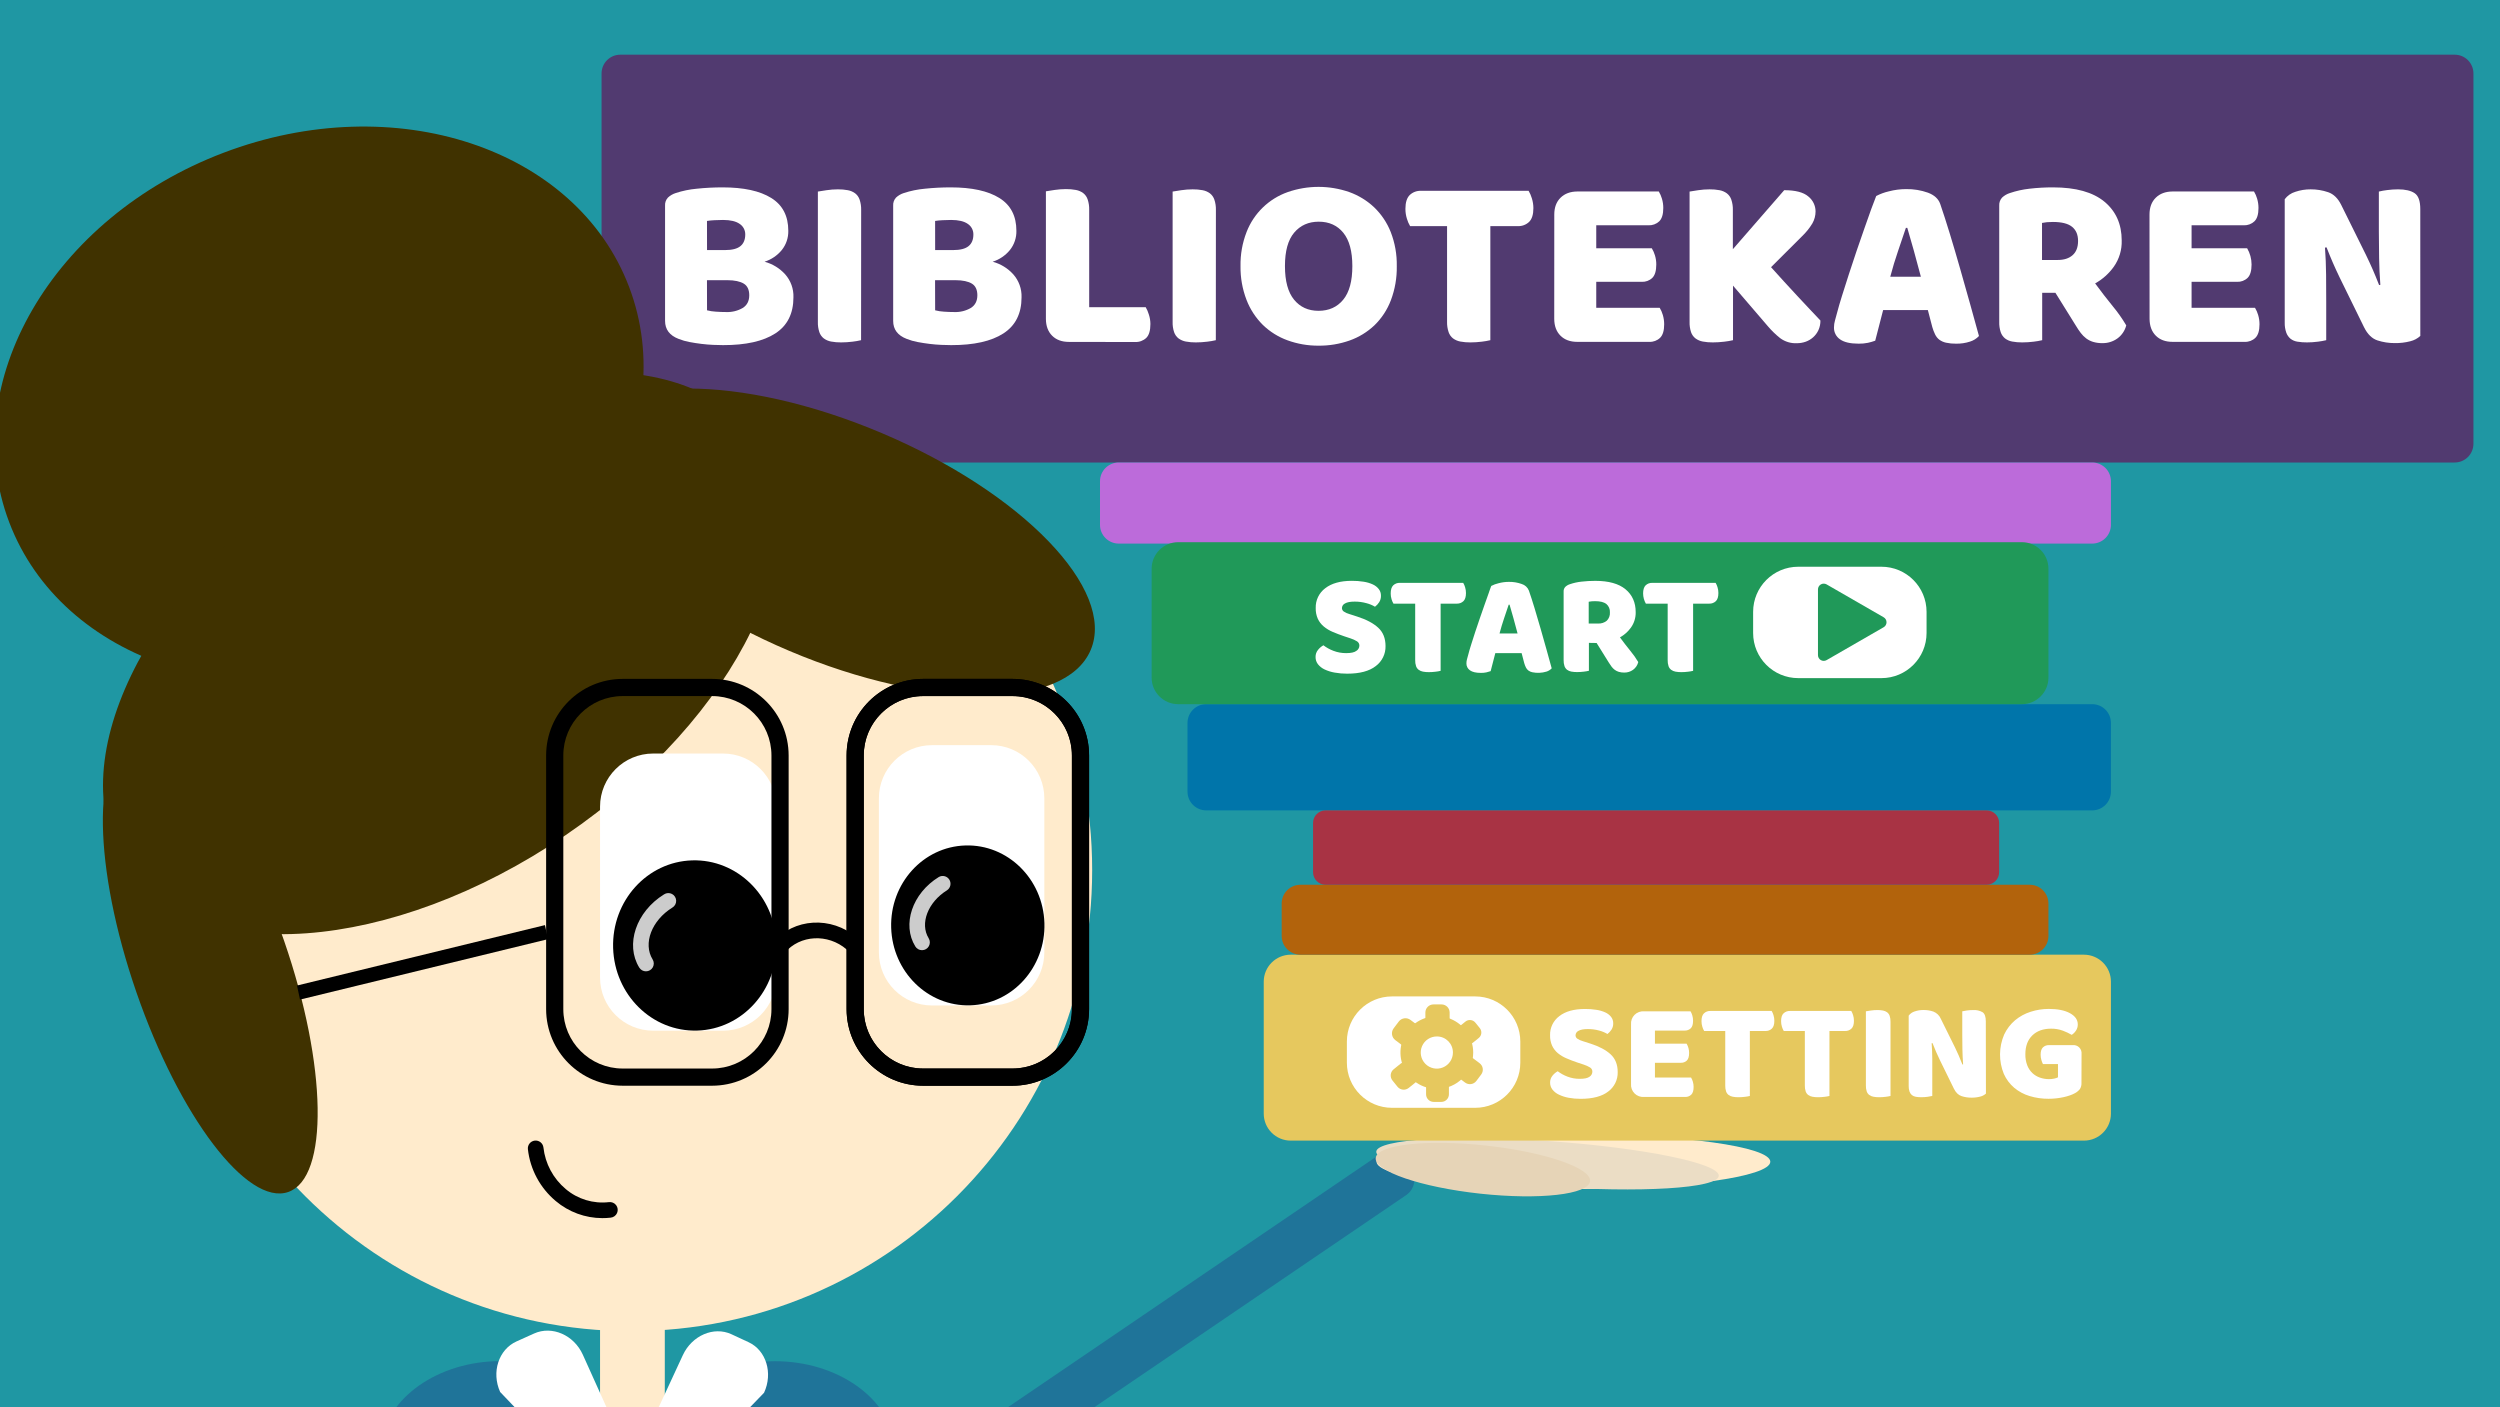
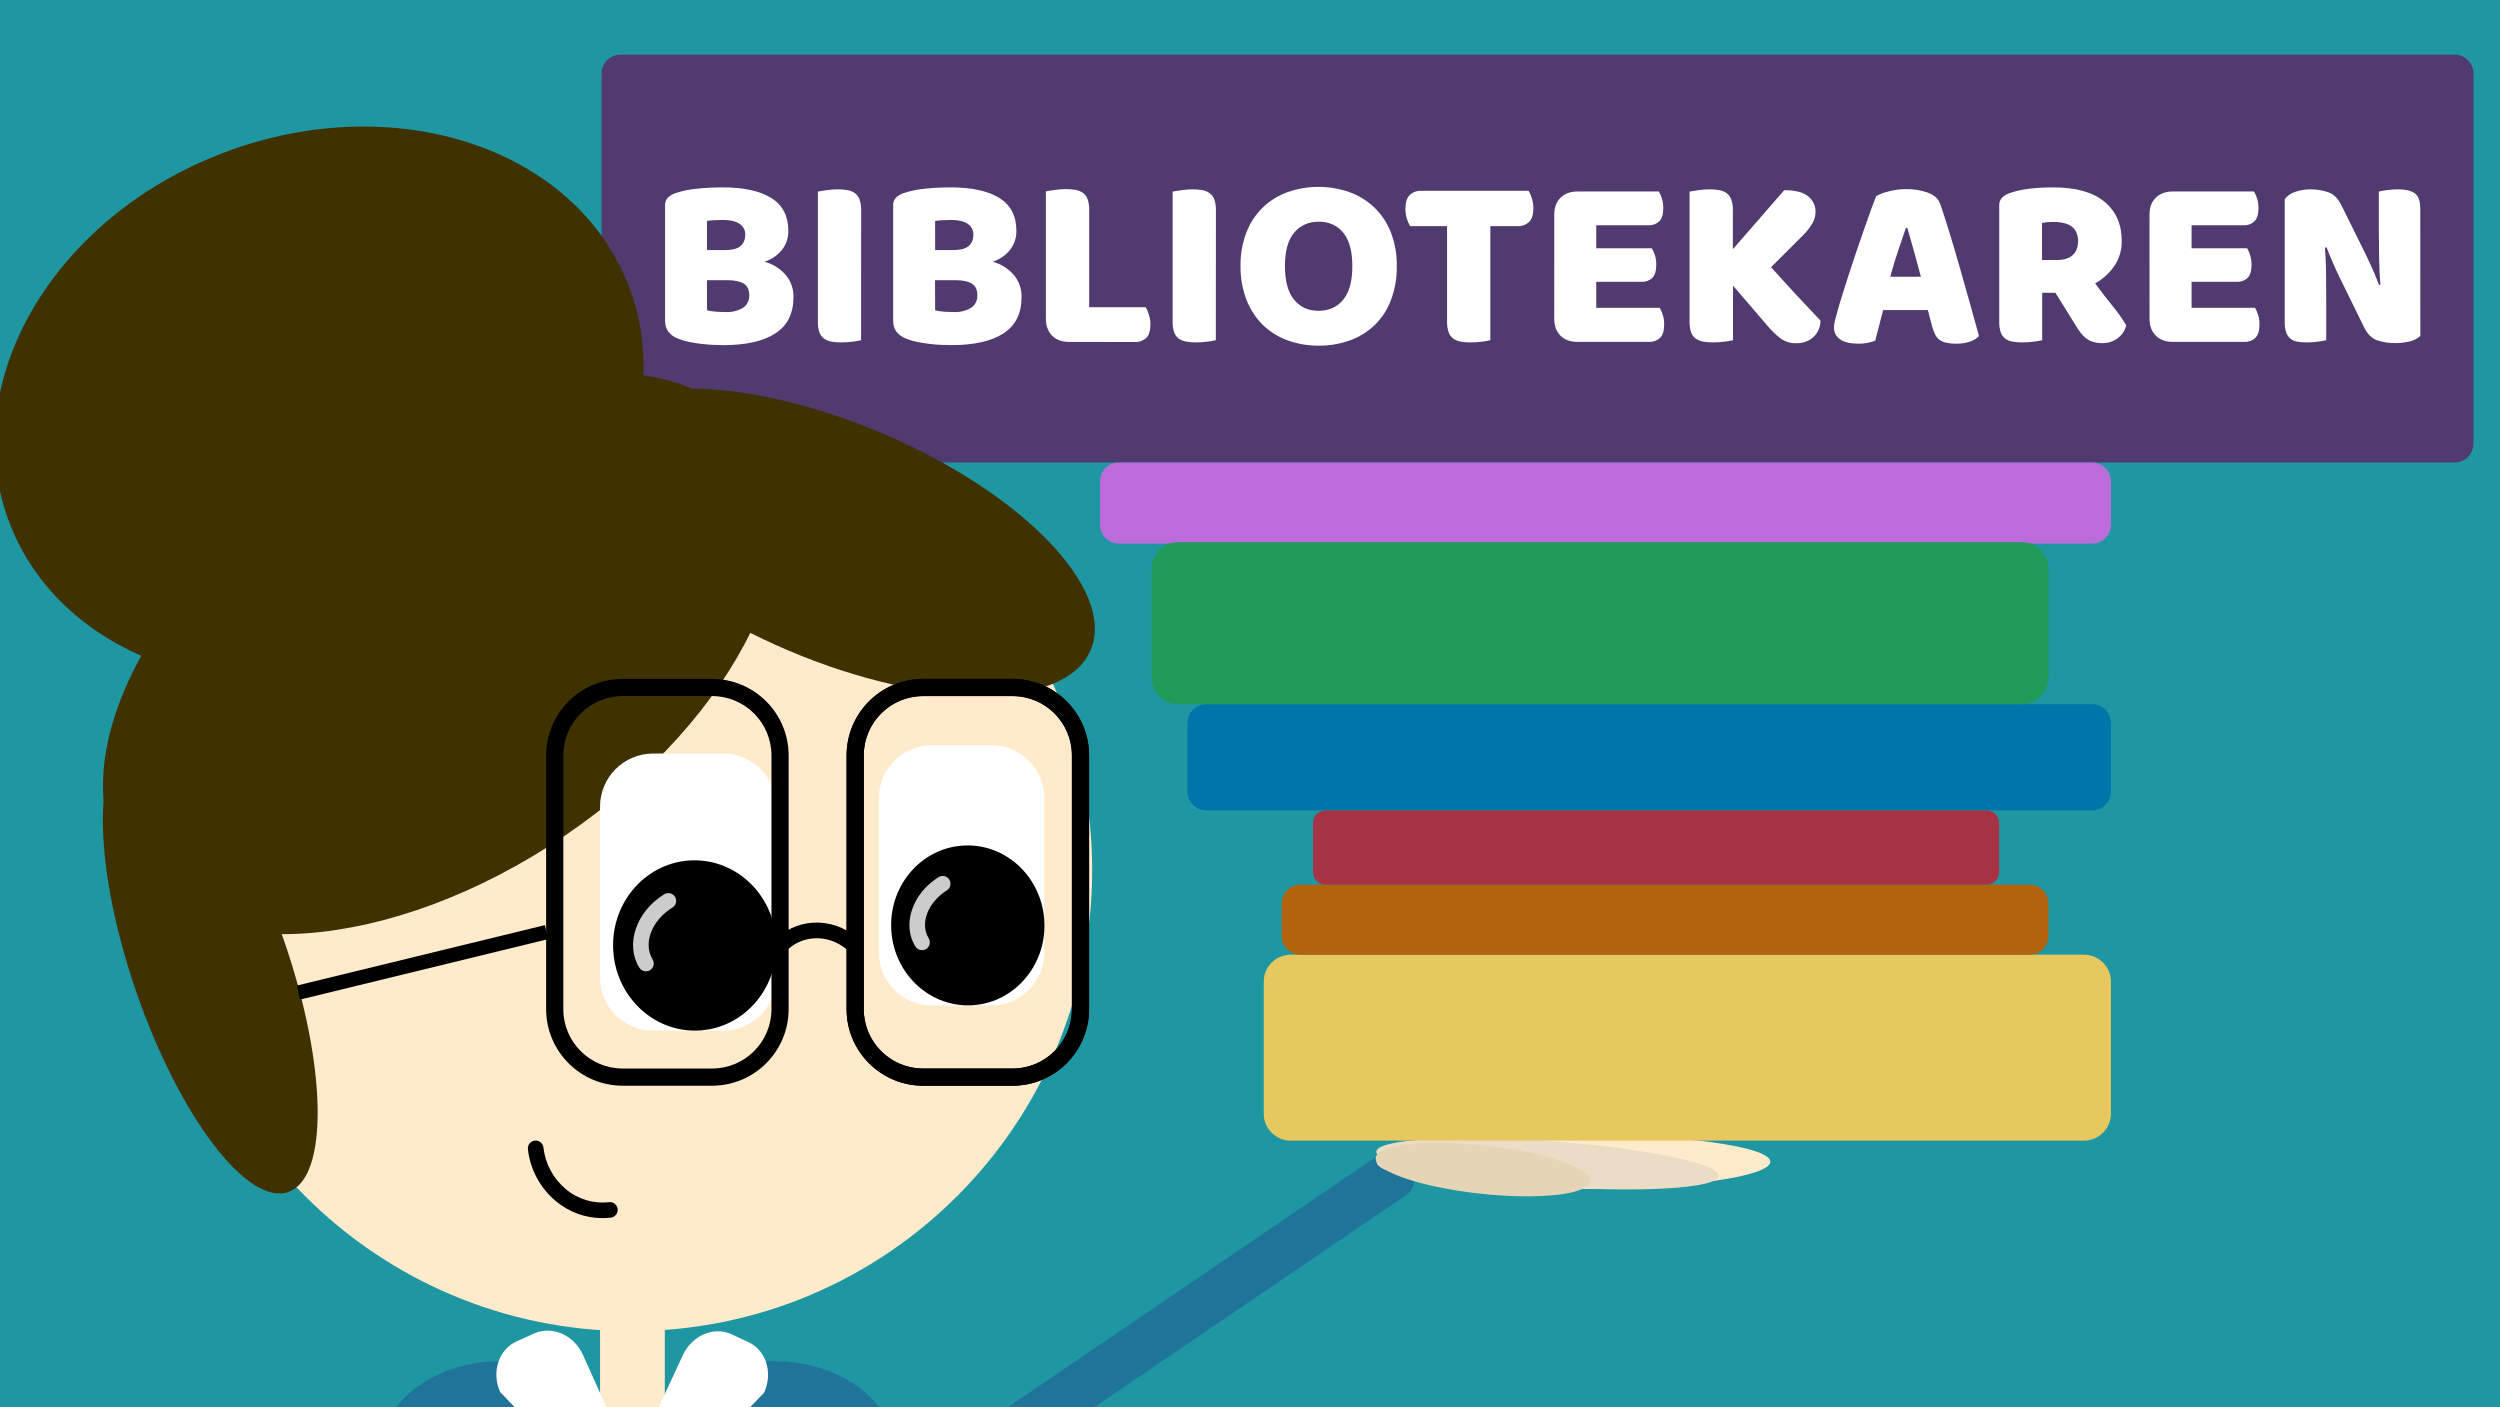
- <svg xmlns="http://www.w3.org/2000/svg" width="1600" height="900" viewBox="0 0 1600 900">
+ <svg xmlns="http://www.w3.org/2000/svg" id="startskærm" width="1600" height="900" viewBox="0 0 1600 900">
  <defs>
    <style>.cls-1{fill:#1f97a3;}.cls-2{fill:#513a70;}.cls-3{fill:#ffebcc;}.cls-4{fill:#403200;}.cls-5{fill:none;stroke:#000;stroke-miterlimit:10;stroke-width:11px;}.cls-6{fill:#fff;}.cls-7{fill:#ccc;}.cls-8{fill:#1f7499;}.cls-9{fill:#ebddc5;}.cls-10{fill:#e6d4b7;}.cls-11{fill:#e6c85e;}.cls-12{fill:#b2630c;}.cls-13{fill:#bc6bda;}.cls-14{fill:#0075aa;}.cls-15{fill:#209959;}.cls-16{fill:#a83344;}</style>
  </defs>
-   <g id="startskærm">
-     <rect class="cls-1" x="-16" y="-22" width="1649" height="945" rx="12" />
-     <rect class="cls-2" x="385" y="35" width="1198" height="261" rx="12" />
-     <circle class="cls-3" cx="403.92" cy="556.86" r="295.07" />
-     <path d="M385.43,779.6a46.36,46.36,0,0,1-29.75-10.93,50.62,50.62,0,0,1-17.83-33.21,5,5,0,0,1,9.93-1.17A40.63,40.63,0,0,0,362.08,761a36.27,36.27,0,0,0,27.6,8.37,5,5,0,1,1,1.17,9.93A47,47,0,0,1,385.43,779.6Z" />
-     <ellipse class="cls-4" cx="204.26" cy="258.94" rx="212.18" ry="172.4" transform="translate(-78.61 89.36) rotate(-20.79)" />
-     <ellipse class="cls-4" cx="134.6" cy="618.58" rx="50.05" ry="152.66" transform="translate(-194.75 77.95) rotate(-19.07)" />
-     <ellipse class="cls-4" cx="282.38" cy="417.96" rx="243.46" ry="141.12" transform="translate(-186.17 231.18) rotate(-34.22)" />
-     <ellipse class="cls-4" cx="534.72" cy="346.86" rx="75.72" ry="177.37" transform="translate(6.86 704.09) rotate(-67.06)" />
-     <rect class="cls-5" x="547.31" y="439.99" width="144.22" height="249.37" rx="43.5" />
-     <rect class="cls-6" x="384.03" y="482.26" width="112.72" height="177.37" rx="34" />
-     <path d="M455.73,694.86H398.52a49.05,49.05,0,0,1-49-49V483.49a49.05,49.05,0,0,1,49-49h57.21a49.05,49.05,0,0,1,49,49V645.86A49.05,49.05,0,0,1,455.73,694.86ZM398.52,445.49a38,38,0,0,0-38,38V645.86a38,38,0,0,0,38,38h57.21a38,38,0,0,0,38-38V483.49a38,38,0,0,0-38-38Z" />
-     <ellipse cx="444.55" cy="605.14" rx="52.23" ry="54.49" transform="translate(-17.91 13.58) rotate(-1.72)" />
-     <path class="cls-7" d="M413.39,621.65a5,5,0,0,1-4.25-2.37C400,604.5,407.08,583.47,425,572.39a5,5,0,1,1,5.26,8.5c-13.19,8.17-18.84,23-12.59,33.12a5,5,0,0,1-4.25,7.64Z" />
-     <rect class="cls-6" x="562.49" y="476.9" width="105.88" height="166.6" rx="34" />
-     <path d="M648,694.86H590.81a49.05,49.05,0,0,1-49-49V483.49a49.05,49.05,0,0,1,49-49H648a49.05,49.05,0,0,1,49,49V645.86A49.05,49.05,0,0,1,648,694.86ZM590.81,445.49a38,38,0,0,0-38,38V645.86a38,38,0,0,0,38,38H648a38,38,0,0,0,38-38V483.49a38,38,0,0,0-38-38Z" />
-     <ellipse cx="619.34" cy="592.31" rx="49.06" ry="51.18" transform="translate(-17.45 18.8) rotate(-1.72)" />
-     <path class="cls-7" d="M590.08,608.12a5,5,0,0,1-4.26-2.37c-8.69-14-2-34,15-44.46a5,5,0,0,1,5.26,8.5c-12.25,7.59-17.51,21.36-11.73,30.69a5,5,0,0,1-4.24,7.64Z" />
-     <path d="M498.46,611.43a5,5,0,0,1-3.8-8.25C508,587.54,532.09,586.1,548.29,600a5,5,0,1,1-6.5,7.6c-12-10.27-29.74-9.32-39.53,2.13A5,5,0,0,1,498.46,611.43Z" />
-     <rect class="cls-3" x="384.03" y="823.74" width="41.44" height="127.64" rx="11.5" />
-     <ellipse class="cls-8" cx="315.28" cy="924.45" rx="71.61" ry="53.06" transform="translate(-97.96 39.44) rotate(-6.2)" />
-     <ellipse class="cls-8" cx="501.01" cy="924.45" rx="53.06" ry="71.61" transform="translate(-472.13 1322.74) rotate(-83.8)" />
-     <path class="cls-6" d="M408.44,1001.4l.9.14c-11.47,5.17-17.41-2.38-23.1-15L359.09,931.7l-39-40.83c-5.7-12.63-1-27.2,10.5-32.37l11.23-5.06c11.47-5.16,25.51.95,31.2,13.59l45.95,102C424.63,981.67,419.91,996.24,408.44,1001.4Z" />
-     <path class="cls-6" d="M400,1001.05l-.9.14c11.27,5.21,17.25-2.29,23.07-14.85l27.68-54.51L489,891.35c5.82-12.57,1.36-27.12-9.9-32.34l-11-5.11c-11.27-5.21-25.25.8-31.07,13.37l-47,101.44C384.25,981.28,388.71,995.83,400,1001.05Z" />
-     <path d="M190.08,630.74l158.69-38.67,1.92,9L192,639.74Z" />
-     <rect class="cls-8" x="752.67" y="674.9" width="31.1" height="321.61" rx="12" transform="translate(1027.17 -269.51) rotate(55.78)" />
-     <ellipse class="cls-3" cx="1007" cy="743.5" rx="126" ry="17.5" />
-     <ellipse class="cls-9" cx="990.36" cy="744.74" rx="14.53" ry="109.88" transform="translate(177.59 1680.09) rotate(-85.95)" />
-     <ellipse class="cls-10" cx="949" cy="748.5" rx="15.5" ry="69" transform="translate(102.43 1611.15) rotate(-83.8)" />
-     <rect class="cls-11" x="1020.39" y="399.39" width="119" height="542.21" rx="17.29" transform="translate(1750.39 -409.39) rotate(90)" />
-     <rect class="cls-12" x="1043.26" y="343.26" width="44.76" height="490.73" rx="12" transform="translate(1654.26 -477.01) rotate(90)" />
-     <rect class="cls-13" x="1001.55" y="-1.55" width="51.9" height="647" rx="12" transform="translate(1349.45 -705.55) rotate(90)" />
-     <rect class="cls-14" x="1021.51" y="189.17" width="67.98" height="591" rx="12" transform="translate(1540.17 -570.84) rotate(90)" />
-     <rect class="cls-15" x="972.19" y="111.86" width="103.67" height="573.96" rx="17" transform="translate(1422.86 -625.19) rotate(90)" />
-     <rect class="cls-16" x="840.36" y="518.65" width="439.08" height="47.59" rx="8" />
-     <path class="cls-6" d="M462.77,220.88c-1.79,0-3.9-.06-6.32-.16s-4.93-.32-7.51-.63-5.13-.71-7.66-1.19a36.81,36.81,0,0,1-6.95-2q-8.68-3.31-8.69-11.54V131.61a6.92,6.92,0,0,1,1.82-5.14,13,13,0,0,1,5-2.92,60.72,60.72,0,0,1,13.43-2.77,157.4,157.4,0,0,1,16.59-.86q20.22,0,31.13,6.79t10.9,21A19,19,0,0,1,500.37,160a23.45,23.45,0,0,1-11.06,7.5,27.46,27.46,0,0,1,13.2,8.06,21.12,21.12,0,0,1,5.29,14.7q0,15.63-11.61,23.14T462.77,220.88ZM452.5,160.05H464q6.8,0,9.88-2.53t3.08-7.43a7.93,7.93,0,0,0-3.56-6.79q-3.56-2.52-10.66-2.53c-1.58,0-3.4.06-5.45.16a41.08,41.08,0,0,0-4.82.47Zm0,38.55a28.41,28.41,0,0,0,5.69.87q3.46.24,6.63.24a19.52,19.52,0,0,0,10.51-2.61q4.19-2.61,4.19-8.14c0-3.47-1.16-6-3.48-7.42s-5.84-2.22-10.58-2.22h-13Z" />
-     <path class="cls-6" d="M551.09,217.72a46,46,0,0,1-5.45.95,59.23,59.23,0,0,1-7.35.47,33.62,33.62,0,0,1-6.4-.55,11.41,11.41,0,0,1-4.66-2,8.53,8.53,0,0,1-2.84-4,19,19,0,0,1-.95-6.63V122.6q1.74-.31,5.53-.87a50.22,50.22,0,0,1,7.27-.55,32.9,32.9,0,0,1,6.4.55,11.41,11.41,0,0,1,4.66,2,8.53,8.53,0,0,1,2.84,4,19.28,19.28,0,0,1,1,6.63Z" />
-     <path class="cls-6" d="M608.76,220.88c-1.8,0-3.9-.06-6.32-.16s-4.93-.32-7.51-.63-5.13-.71-7.66-1.19a36.81,36.81,0,0,1-6.95-2q-8.7-3.31-8.69-11.54V131.61a7,7,0,0,1,1.81-5.14,13,13,0,0,1,5-2.92,60.72,60.72,0,0,1,13.43-2.77,157.11,157.11,0,0,1,16.59-.86q20.22,0,31.13,6.79t10.9,21A19,19,0,0,1,646.36,160a23.45,23.45,0,0,1-11.06,7.5,27.43,27.43,0,0,1,13.19,8.06,21.08,21.08,0,0,1,5.3,14.7q0,15.63-11.62,23.14T608.76,220.88Zm-10.27-60.83H610q6.79,0,9.88-2.53t3.08-7.43a7.93,7.93,0,0,0-3.56-6.79q-3.55-2.52-10.66-2.53c-1.58,0-3.4.06-5.45.16a41.08,41.08,0,0,0-4.82.47Zm0,38.55a28.41,28.41,0,0,0,5.69.87q3.47.24,6.63.24a19.55,19.55,0,0,0,10.51-2.61q4.18-2.61,4.19-8.14c0-3.47-1.17-6-3.48-7.42s-5.85-2.22-10.59-2.22h-13Z" />
-     <path class="cls-6" d="M684.12,218.82q-6.79,0-10.74-3.95t-4-10.74V122.44c1.15-.21,3-.5,5.53-.87a51.67,51.67,0,0,1,7.27-.55,33.51,33.51,0,0,1,6.39.55,11.4,11.4,0,0,1,4.67,2,8.58,8.58,0,0,1,2.84,4,19.35,19.35,0,0,1,1,6.64v62.41h36.18a20.5,20.5,0,0,1,2,4.66,19.33,19.33,0,0,1,1,6.08q0,6.32-2.68,8.93a9.84,9.84,0,0,1-7.12,2.6Z" />
-     <path class="cls-6" d="M778.13,217.72a46,46,0,0,1-5.45.95,59.23,59.23,0,0,1-7.35.47,33.62,33.62,0,0,1-6.4-.55,11.41,11.41,0,0,1-4.66-2,8.53,8.53,0,0,1-2.84-4,19,19,0,0,1-.95-6.63V122.6q1.74-.31,5.53-.87a50.22,50.22,0,0,1,7.27-.55,32.9,32.9,0,0,1,6.4.55,11.41,11.41,0,0,1,4.66,2,8.53,8.53,0,0,1,2.84,4,19.28,19.28,0,0,1,1,6.63Z" />
-     <path class="cls-6" d="M793.93,170.32a57.35,57.35,0,0,1,3.87-21.81,43.89,43.89,0,0,1,26.38-25.59,60,60,0,0,1,39.35,0,45.91,45.91,0,0,1,15.88,9.71,44.78,44.78,0,0,1,10.66,15.88,57.35,57.35,0,0,1,3.87,21.81,59,59,0,0,1-3.79,21.88,44.22,44.22,0,0,1-10.51,16,45.08,45.08,0,0,1-15.88,9.72,58.07,58.07,0,0,1-19.9,3.31A56.89,56.89,0,0,1,824,217.8a44.43,44.43,0,0,1-15.8-9.88,45.61,45.61,0,0,1-10.43-16A57.85,57.85,0,0,1,793.93,170.32Zm28.44,0q0,14.37,5.84,21.49t15.65,7.11q9.95,0,15.8-7.11t5.84-21.49q0-14.22-5.77-21.33T844,141.88q-9.79,0-15.72,7T822.37,170.32Z" />
-     <path class="cls-6" d="M902.47,144.72a20.32,20.32,0,0,1-2.05-4.74,20.93,20.93,0,0,1-.95-6.32c0-4.11.92-7,2.77-8.85a9.85,9.85,0,0,1,7.18-2.68h68.89a20.29,20.29,0,0,1,2.06,4.74,20.93,20.93,0,0,1,1,6.32c0,4.11-.93,7.06-2.77,8.85a9.88,9.88,0,0,1-7.19,2.68H953.82v73a45.63,45.63,0,0,1-5.45.95,59,59,0,0,1-7.34.47,33.55,33.55,0,0,1-6.4-.55,11.4,11.4,0,0,1-4.67-2,8.53,8.53,0,0,1-2.84-4,19.25,19.25,0,0,1-1-6.63V144.72Z" />
-     <path class="cls-6" d="M994.74,137.3q0-6.8,4-10.75t10.75-4h52.14a19.36,19.36,0,0,1,2,4.58,20.46,20.46,0,0,1,.87,6c0,4-.87,6.85-2.6,8.53a9.45,9.45,0,0,1-6.88,2.53H1021.6v14.69h35.55a19.11,19.11,0,0,1,2,4.5,19.68,19.68,0,0,1,.87,5.93c0,4-.85,6.85-2.53,8.53a9.17,9.17,0,0,1-6.79,2.53H1021.6V197h40.61a18.94,18.94,0,0,1,2,4.58,20.79,20.79,0,0,1,.86,6c0,4-.86,6.87-2.6,8.61a9.33,9.33,0,0,1-6.88,2.6h-46.13q-6.8,0-10.75-3.95t-4-10.74Z" />
-     <path class="cls-6" d="M1109.13,182.8v34.92a45.75,45.75,0,0,1-5.53.95,60.85,60.85,0,0,1-7.42.47,33.55,33.55,0,0,1-6.4-.55,11.35,11.35,0,0,1-4.66-2,8.55,8.55,0,0,1-2.85-4,19.27,19.27,0,0,1-.94-6.63V122.6c1.15-.21,3-.5,5.53-.87a50.08,50.08,0,0,1,7.26-.55,32.75,32.75,0,0,1,6.4.55,11.3,11.3,0,0,1,4.66,2,8.48,8.48,0,0,1,2.85,4,19.28,19.28,0,0,1,1,6.63v25.13l32.86-37.77q10.74,0,15.41,4a12.3,12.3,0,0,1,4.66,9.56,15.47,15.47,0,0,1-2.06,7.74,40.17,40.17,0,0,1-6.63,8.22L1133.47,171q3.94,4.43,8.29,9.16t8.53,9.25q4.18,4.5,8.06,8.61t6.72,7.11a14.33,14.33,0,0,1-1.27,6.16,14,14,0,0,1-3.39,4.58,14.54,14.54,0,0,1-4.82,2.85,17.07,17.07,0,0,1-5.69.94,16.59,16.59,0,0,1-10.59-3.24,56.11,56.11,0,0,1-7.9-7.66Z" />
-     <path class="cls-6" d="M1200.77,125.45a33.29,33.29,0,0,1,8.14-3,43.65,43.65,0,0,1,11-1.42,39.63,39.63,0,0,1,14,2.29q6.09,2.3,7.83,7.19,2.83,8.22,6.16,19.12t6.63,22.51q3.33,11.63,6.48,22.91t5.53,20a13,13,0,0,1-5.69,3.56,27.12,27.12,0,0,1-9,1.34,27.71,27.71,0,0,1-6.4-.63,11.3,11.3,0,0,1-4.27-1.9,9.32,9.32,0,0,1-2.68-3.32,28,28,0,0,1-1.82-4.74l-2.85-10.9H1205.2q-1.28,4.74-2.53,9.8t-2.53,9.79a39.61,39.61,0,0,1-4.66,1.35,27.89,27.89,0,0,1-5.93.55q-8.05,0-11.92-2.77a8.87,8.87,0,0,1-3.88-7.66,15.7,15.7,0,0,1,.64-4.42c.42-1.48.89-3.21,1.42-5.22q1.1-4.26,3.08-10.58t4.35-13.67q2.37-7.35,5-15.09t5.06-14.61q2.37-6.89,4.34-12.25T1200.77,125.45Zm19,20.38q-2.2,6.63-5,14.77t-5,16.51h19.59q-2.22-8.54-4.5-16.67t-4.19-14.61Z" />
-     <path class="cls-6" d="M1307,187.38v30.34a46,46,0,0,1-5.45.95,59.23,59.23,0,0,1-7.35.47,33.62,33.62,0,0,1-6.4-.55,10.73,10.73,0,0,1-4.58-2,8.85,8.85,0,0,1-2.77-4,19.27,19.27,0,0,1-.94-6.63V131.61a7,7,0,0,1,1.81-5.14,13,13,0,0,1,5-2.92,59.5,59.5,0,0,1,12.48-2.77,127.26,127.26,0,0,1,15.17-.86q21.81,0,32.86,9.16t11.06,24.81a27.67,27.67,0,0,1-5,16.74,36.33,36.33,0,0,1-12,10.75q5.68,7.74,11.22,14.53a94.44,94.44,0,0,1,8.69,12.33,14.92,14.92,0,0,1-5.77,8.45,16,16,0,0,1-9.4,2.92,20.06,20.06,0,0,1-6-.79,14.37,14.37,0,0,1-4.43-2.21,18.09,18.09,0,0,1-3.47-3.47,45.78,45.78,0,0,1-3-4.43l-13.27-21.33Zm10-21q6,0,9.48-3.08c2.32-2.06,3.48-5.08,3.48-9.09s-1.29-7-3.87-9.08-6.67-3.08-12.25-3.08a37.85,37.85,0,0,0-3.79.15c-1,.11-2,.27-3.16.48v23.7Z" />
-     <path class="cls-6" d="M1375.68,137.3q0-6.8,4-10.75t10.74-4h52.14a18.94,18.94,0,0,1,2,4.58,20.79,20.79,0,0,1,.87,6c0,4-.87,6.85-2.61,8.53a9.44,9.44,0,0,1-6.87,2.53h-33.34v14.69h35.55a20.49,20.49,0,0,1,2.84,10.43c0,4-.84,6.85-2.53,8.53a9.15,9.15,0,0,1-6.79,2.53h-29.07V197h40.6a18.94,18.94,0,0,1,2,4.58,20.46,20.46,0,0,1,.87,6q0,6-2.61,8.61a9.32,9.32,0,0,1-6.87,2.6h-46.14q-6.8,0-10.74-3.95t-4-10.74Z" />
-     <path class="cls-6" d="M1549,215a14.37,14.37,0,0,1-6.4,3.4,37.2,37.2,0,0,1-10,1.18,35,35,0,0,1-11.06-1.73q-5.22-1.74-8.53-8.38l-15.65-31.91q-2.37-4.91-4.26-9.25t-4.11-10l-1,.16q.63,8.53.71,17.38t.08,17.38v24.49a45.93,45.93,0,0,1-5.29.95,54.25,54.25,0,0,1-7,.47,36.34,36.34,0,0,1-6.16-.47,9.49,9.49,0,0,1-4.43-1.9,9.12,9.12,0,0,1-2.68-3.87,18.07,18.07,0,0,1-1-6.4v-79a13.17,13.17,0,0,1,6.79-4.74,30,30,0,0,1,9.8-1.58A34.1,34.1,0,0,1,1490,123q5.29,1.81,8.45,8.29l15.8,31.92q2.37,4.89,4.27,9.24t4.11,10l.79-.15q-.65-8.54-.79-17.07t-.16-17.06V122.6a45.93,45.93,0,0,1,5.29-.95,54.13,54.13,0,0,1,7-.47c4.64,0,8.16.82,10.59,2.45s3.63,5,3.63,10.19Z" />
-     <path class="cls-6" d="M860.38,407.25q-4.1-1.39-7.44-2.83a23,23,0,0,1-5.77-3.49,14.32,14.32,0,0,1-3.76-4.88,16,16,0,0,1-1.35-6.93,15.22,15.22,0,0,1,6.09-12.65q6.09-4.74,17.06-4.74a45.77,45.77,0,0,1,7.45.56,21.9,21.9,0,0,1,5.9,1.72,10.24,10.24,0,0,1,3.86,3,6.74,6.74,0,0,1,1.39,4.23,7.44,7.44,0,0,1-1.11,4.14,11.29,11.29,0,0,1-2.7,2.93,20.8,20.8,0,0,0-5.49-2.28,27.51,27.51,0,0,0-7.53-1c-2.79,0-4.83.38-6.14,1.16a3.38,3.38,0,0,0-2,2.93,2.7,2.7,0,0,0,1.21,2.28,12.36,12.36,0,0,0,3.63,1.62l4.93,1.59q8.73,2.79,13.43,7.11t4.7,11.76a15.48,15.48,0,0,1-6.23,12.79q-6.22,4.89-18.32,4.88a43.11,43.11,0,0,1-8-.69,25.35,25.35,0,0,1-6.42-2,11.86,11.86,0,0,1-4.28-3.35,7.34,7.34,0,0,1-1.53-4.6,6.93,6.93,0,0,1,1.58-4.6,12,12,0,0,1,3.44-2.93,25.26,25.26,0,0,0,6.37,3.53,22.26,22.26,0,0,0,8.23,1.49q4.56,0,6.42-1.4A4,4,0,0,0,870,413.3a3.19,3.19,0,0,0-1.49-2.84,19.41,19.41,0,0,0-4.18-1.9Z" />
-     <path class="cls-6" d="M891.81,386.33a12.49,12.49,0,0,1-1.21-2.79,12.36,12.36,0,0,1-.55-3.72c0-2.42.54-4.15,1.62-5.21a5.85,5.85,0,0,1,4.24-1.58h40.54a11.63,11.63,0,0,1,1.21,2.79,12.36,12.36,0,0,1,.56,3.72c0,2.42-.54,4.15-1.63,5.21a5.81,5.81,0,0,1-4.23,1.58H922v43a23.86,23.86,0,0,1-3.21.56,33.47,33.47,0,0,1-4.33.28,19.9,19.9,0,0,1-3.76-.32,6.64,6.64,0,0,1-2.74-1.17,4.93,4.93,0,0,1-1.68-2.32,11.37,11.37,0,0,1-.56-3.91V386.33Z" />
-     <path class="cls-6" d="M954.4,375a19.48,19.48,0,0,1,4.79-1.76,25.48,25.48,0,0,1,6.47-.84,23.25,23.25,0,0,1,8.23,1.35,7.17,7.17,0,0,1,4.6,4.23q1.68,4.83,3.63,11.25t3.9,13.25q2,6.84,3.82,13.49t3.25,11.76a7.67,7.67,0,0,1-3.35,2.1,18.42,18.42,0,0,1-9.06.41,6.46,6.46,0,0,1-2.51-1.11,5.57,5.57,0,0,1-1.59-1.95,17.5,17.5,0,0,1-1.07-2.79L973.84,418H957q-.75,2.79-1.49,5.76c-.5,2-1,3.91-1.49,5.77a24.34,24.34,0,0,1-2.74.79,15.9,15.9,0,0,1-3.49.33c-3.16,0-5.5-.55-7-1.63a5.24,5.24,0,0,1-2.28-4.51,9.4,9.4,0,0,1,.37-2.61c.25-.86.53-1.89.84-3.06.43-1.68,1-3.75,1.81-6.24s1.63-5.16,2.56-8,1.92-5.84,3-8.88l3-8.6q1.4-4,2.56-7.21C953.36,377.71,954,376.1,954.4,375Zm11.16,12c-.87,2.6-1.84,5.5-2.93,8.69s-2.06,6.44-2.93,9.72h11.54q-1.31-5-2.65-9.81t-2.47-8.6Z" />
-     <path class="cls-6" d="M1016.9,411.44v17.85a23.86,23.86,0,0,1-3.21.56,33.44,33.44,0,0,1-4.32.28,19.94,19.94,0,0,1-3.77-.32,6.3,6.3,0,0,1-2.7-1.17,5.21,5.21,0,0,1-1.63-2.32,11.4,11.4,0,0,1-.55-3.91v-43.8a4.05,4.05,0,0,1,1.07-3,7.53,7.53,0,0,1,2.93-1.72,34.26,34.26,0,0,1,7.34-1.63,74,74,0,0,1,8.93-.51q12.84,0,19.34,5.39t6.51,14.6a16.33,16.33,0,0,1-3,9.86,21.29,21.29,0,0,1-7.07,6.32q3.35,4.56,6.6,8.56a55.46,55.46,0,0,1,5.12,7.25,8.73,8.73,0,0,1-3.4,5,9.39,9.39,0,0,1-5.53,1.72,12.24,12.24,0,0,1-3.53-.46,8.53,8.53,0,0,1-2.61-1.31,10.65,10.65,0,0,1-2-2,28.35,28.35,0,0,1-1.77-2.61l-7.81-12.55Zm5.86-12.37a8.18,8.18,0,0,0,5.58-1.81,6.78,6.78,0,0,0,2-5.35,6.45,6.45,0,0,0-2.27-5.35q-2.29-1.81-7.21-1.81a21.72,21.72,0,0,0-2.23.09c-.56.06-1.18.16-1.86.28v13.95Z" />
-     <path class="cls-6" d="M1053.35,386.33a13.28,13.28,0,0,1-1.76-6.51c0-2.42.54-4.15,1.62-5.21a5.85,5.85,0,0,1,4.24-1.58H1098a11.63,11.63,0,0,1,1.21,2.79,12.06,12.06,0,0,1,.56,3.72c0,2.42-.54,4.15-1.63,5.21a5.81,5.81,0,0,1-4.23,1.58h-10.32v43a23.86,23.86,0,0,1-3.21.56,33.44,33.44,0,0,1-4.32.28,19.94,19.94,0,0,1-3.77-.32,6.64,6.64,0,0,1-2.74-1.17,4.93,4.93,0,0,1-1.68-2.32,11.37,11.37,0,0,1-.56-3.91V386.33Z" />
-     <path class="cls-6" d="M1009.76,680.09q-4-1.35-7.2-2.75A22.09,22.09,0,0,1,997,674a14,14,0,0,1-3.64-4.73,15.37,15.37,0,0,1-1.31-6.7,14.73,14.73,0,0,1,5.9-12.24q5.88-4.59,16.51-4.59a45,45,0,0,1,7.2.54,21.51,21.51,0,0,1,5.72,1.66,10,10,0,0,1,3.73,2.88,6.54,6.54,0,0,1,1.35,4.1,7.18,7.18,0,0,1-1.08,4,11.25,11.25,0,0,1-2.61,2.84,20.34,20.34,0,0,0-5.31-2.21,26.64,26.64,0,0,0-7.29-.94q-4,0-5.94,1.12a3.29,3.29,0,0,0-1.89,2.84,2.61,2.61,0,0,0,1.17,2.2,12.14,12.14,0,0,0,3.51,1.58l4.77,1.53q8.46,2.7,13,6.88t4.54,11.39a15,15,0,0,1-6,12.37q-6,4.72-17.73,4.73a41.21,41.21,0,0,1-7.69-.68,24.23,24.23,0,0,1-6.21-2,11.39,11.39,0,0,1-4.14-3.24,7.11,7.11,0,0,1-1.49-4.45,6.76,6.76,0,0,1,1.53-4.46,11.64,11.64,0,0,1,3.33-2.83,24.51,24.51,0,0,0,6.17,3.42,21.46,21.46,0,0,0,8,1.44q4.41,0,6.21-1.35a3.89,3.89,0,0,0,1.8-3.15,3.09,3.09,0,0,0-1.44-2.75,18.66,18.66,0,0,0-4.05-1.84Z" />
-     <path class="cls-6" d="M1043.87,655.61a7.77,7.77,0,0,1,8.37-8.37h29.7a10.76,10.76,0,0,1,1.13,2.61,12,12,0,0,1,.49,3.42q0,3.42-1.48,4.86a5.4,5.4,0,0,1-3.92,1.44h-19v8.37h20.25a11.47,11.47,0,0,1,1.62,5.94q0,3.42-1.44,4.86a5.23,5.23,0,0,1-3.87,1.44h-16.56v9.45h23.13a11.17,11.17,0,0,1,1.13,2.61,12,12,0,0,1,.49,3.42q0,3.42-1.48,4.9a5.31,5.31,0,0,1-3.92,1.49h-26.28a7.77,7.77,0,0,1-8.37-8.37Z" />
-     <path class="cls-6" d="M1090.67,659.84a11.65,11.65,0,0,1-1.17-2.7,11.88,11.88,0,0,1-.54-3.6c0-2.34.52-4,1.58-5a5.6,5.6,0,0,1,4.09-1.53h39.24a11.65,11.65,0,0,1,1.17,2.7,11.88,11.88,0,0,1,.54,3.6q0,3.51-1.58,5a5.62,5.62,0,0,1-4.09,1.53h-10v41.58a25.11,25.11,0,0,1-3.11.54,32.94,32.94,0,0,1-4.18.27,18.77,18.77,0,0,1-3.65-.32,6.45,6.45,0,0,1-2.65-1.12,4.86,4.86,0,0,1-1.62-2.25,11,11,0,0,1-.54-3.78V659.84Z" />
-     <path class="cls-6" d="M1141.61,659.84a11.65,11.65,0,0,1-1.17-2.7,11.88,11.88,0,0,1-.54-3.6q0-3.51,1.57-5a5.64,5.64,0,0,1,4.1-1.53h39.24a11.65,11.65,0,0,1,1.17,2.7,11.88,11.88,0,0,1,.54,3.6q0,3.51-1.58,5a5.62,5.62,0,0,1-4.09,1.53h-10v41.58a25.11,25.11,0,0,1-3.11.54,32.94,32.94,0,0,1-4.18.27,18.77,18.77,0,0,1-3.65-.32,6.45,6.45,0,0,1-2.65-1.12,4.86,4.86,0,0,1-1.62-2.25,11,11,0,0,1-.54-3.78V659.84Z" />
-     <path class="cls-6" d="M1209.92,701.42a25.11,25.11,0,0,1-3.11.54,32.94,32.94,0,0,1-4.18.27,18.77,18.77,0,0,1-3.65-.32,6.45,6.45,0,0,1-2.65-1.12,4.86,4.86,0,0,1-1.62-2.25,11,11,0,0,1-.54-3.78V647.24c.66-.12,1.71-.29,3.15-.5a28.68,28.68,0,0,1,4.14-.31,18.72,18.72,0,0,1,3.64.31,6.5,6.5,0,0,1,2.66,1.13,4.86,4.86,0,0,1,1.62,2.25,11,11,0,0,1,.54,3.78Z" />
-     <path class="cls-6" d="M1271,699.89a8.24,8.24,0,0,1-3.65,1.93,21.12,21.12,0,0,1-5.71.68,19.79,19.79,0,0,1-6.3-1q-3-1-4.86-4.77l-8.91-18.18q-1.35-2.79-2.43-5.27t-2.34-5.71l-.54.09q.36,4.86.4,9.9t0,9.9v13.95a25.14,25.14,0,0,1-3,.54,30.2,30.2,0,0,1-4,.27,20.37,20.37,0,0,1-3.51-.27,5.38,5.38,0,0,1-2.52-1.08,5.22,5.22,0,0,1-1.53-2.21,10.24,10.24,0,0,1-.54-3.64V650a7.53,7.53,0,0,1,3.87-2.7,17,17,0,0,1,5.58-.9,19.37,19.37,0,0,1,6.34,1,8.61,8.61,0,0,1,4.82,4.73l9,18.18q1.35,2.79,2.43,5.26t2.34,5.72l.45-.09q-.36-4.86-.45-9.72t-.09-9.72V647.24a24.9,24.9,0,0,1,3-.54,30.35,30.35,0,0,1,4-.27,10.8,10.8,0,0,1,6,1.39q2.07,1.39,2.07,5.81Z" />
-     <path class="cls-6" d="M1332.14,692.87a7,7,0,0,1-1,4.14,10.25,10.25,0,0,1-3.15,2.61,20,20,0,0,1-3.15,1.39,34.13,34.13,0,0,1-4.14,1.17,44.48,44.48,0,0,1-4.73.77,45.11,45.11,0,0,1-4.9.27,40.88,40.88,0,0,1-12.15-1.76,27.67,27.67,0,0,1-9.86-5.31,25.18,25.18,0,0,1-6.61-8.86,32.54,32.54,0,0,1,.22-25.2,27.08,27.08,0,0,1,7-9.14,29.38,29.38,0,0,1,10-5.44,37.75,37.75,0,0,1,11.57-1.8q8.55,0,13.54,2.74t5,7.16a7,7,0,0,1-1.17,4,9.63,9.63,0,0,1-2.7,2.7,37,37,0,0,0-5.63-2.66,20.93,20.93,0,0,0-7.6-1.3q-7.56,0-12,4.32t-4.45,12a19.08,19.08,0,0,0,1.21,7.15,13.63,13.63,0,0,0,3.29,4.95,13.38,13.38,0,0,0,4.77,2.88,17.31,17.31,0,0,0,5.76,1,15.41,15.41,0,0,0,3.51-.36,9.44,9.44,0,0,0,2.34-.81V681h-9.63a14.24,14.24,0,0,1-1-2.61A11.64,11.64,0,0,1,1306,675q0-3.24,1.48-4.68a5.28,5.28,0,0,1,3.83-1.44h15.21a5.16,5.16,0,0,1,5.67,5.67Z" />
-   </g>
-   <g id="Ekstra_til_startsk" data-name="Ekstra til startsk">
-     <rect class="cls-6" x="1122" y="362.71" width="111" height="71.29" rx="28.88" />
-     <path class="cls-15" d="M1205.47,401.47l-36.44,21a3.68,3.68,0,0,1-5.53-3.19V377.24A3.69,3.69,0,0,1,1169,374l36.44,21A3.68,3.68,0,0,1,1205.47,401.47Z" />
-     <rect class="cls-6" x="862" y="637.71" width="111" height="71.29" rx="28.88" />
-     <path class="cls-11" d="M919.71,696.91a23.28,23.28,0,1,1,23.14-23.28A23.24,23.24,0,0,1,919.71,696.91Zm0-33.58a10.3,10.3,0,1,0,10.16,10.3A10.24,10.24,0,0,0,919.71,663.33Z" />
-     <rect class="cls-11" x="912.24" y="642.83" width="15.53" height="15.96" rx="5.18" />
-     <rect class="cls-11" x="933.48" y="653.65" width="13.52" height="13.9" rx="4.51" transform="translate(861.91 -485.83) rotate(51)" />
-     <rect class="cls-11" x="892.62" y="677.65" width="15.31" height="15.74" rx="5.1" transform="matrix(0.63, 0.78, -0.78, 0.63, 866.46, -445.54)" />
-     <rect class="cls-11" x="892.11" y="652.66" width="16.17" height="16.62" rx="5.39" transform="translate(-169.43 982.12) rotate(-53)" />
-     <rect class="cls-11" x="932.32" y="677" width="15.48" height="15.91" rx="5.16" transform="translate(-172.71 1023.51) rotate(-53)" />
-     <rect class="cls-11" x="912.69" y="690.19" width="14.62" height="15.03" rx="4.87" />
-   </g>
+   <rect class="cls-1" x="-16" y="-22" width="1649" height="945" rx="12" />
+   <rect class="cls-2" x="385" y="35" width="1198" height="261" rx="12" />
+   <circle class="cls-3" cx="403.92" cy="556.86" r="295.07" />
+   <path d="M385.43,779.6a46.36,46.36,0,0,1-29.75-10.93,50.62,50.62,0,0,1-17.83-33.21,5,5,0,0,1,9.93-1.17A40.63,40.63,0,0,0,362.08,761a36.27,36.27,0,0,0,27.6,8.37,5,5,0,1,1,1.17,9.93A47,47,0,0,1,385.43,779.6Z" />
+   <ellipse class="cls-4" cx="204.26" cy="258.94" rx="212.18" ry="172.4" transform="translate(-78.61 89.36) rotate(-20.79)" />
+   <ellipse class="cls-4" cx="134.6" cy="618.58" rx="50.05" ry="152.66" transform="translate(-194.75 77.95) rotate(-19.07)" />
+   <ellipse class="cls-4" cx="282.38" cy="417.96" rx="243.46" ry="141.12" transform="translate(-186.17 231.18) rotate(-34.22)" />
+   <ellipse class="cls-4" cx="534.72" cy="346.86" rx="75.72" ry="177.37" transform="translate(6.86 704.09) rotate(-67.06)" />
+   <rect class="cls-5" x="547.31" y="439.99" width="144.22" height="249.37" rx="43.5" />
+   <rect class="cls-6" x="384.03" y="482.26" width="112.72" height="177.37" rx="34" />
+   <path d="M455.73,694.86H398.52a49.05,49.05,0,0,1-49-49V483.49a49.05,49.05,0,0,1,49-49h57.21a49.05,49.05,0,0,1,49,49V645.86A49.05,49.05,0,0,1,455.73,694.86ZM398.52,445.49a38,38,0,0,0-38,38V645.86a38,38,0,0,0,38,38h57.21a38,38,0,0,0,38-38V483.49a38,38,0,0,0-38-38Z" />
+   <ellipse cx="444.55" cy="605.14" rx="52.23" ry="54.49" transform="translate(-17.91 13.58) rotate(-1.72)" />
+   <path class="cls-7" d="M413.39,621.65a5,5,0,0,1-4.25-2.37C400,604.5,407.08,583.47,425,572.39a5,5,0,1,1,5.26,8.5c-13.19,8.17-18.84,23-12.59,33.12a5,5,0,0,1-4.25,7.64Z" />
+   <rect class="cls-6" x="562.49" y="476.9" width="105.88" height="166.6" rx="34" />
+   <path d="M648,694.86H590.81a49.05,49.05,0,0,1-49-49V483.49a49.05,49.05,0,0,1,49-49H648a49.05,49.05,0,0,1,49,49V645.86A49.05,49.05,0,0,1,648,694.86ZM590.81,445.49a38,38,0,0,0-38,38V645.86a38,38,0,0,0,38,38H648a38,38,0,0,0,38-38V483.49a38,38,0,0,0-38-38Z" />
+   <ellipse cx="619.34" cy="592.31" rx="49.06" ry="51.18" transform="translate(-17.45 18.8) rotate(-1.72)" />
+   <path class="cls-7" d="M590.08,608.12a5,5,0,0,1-4.26-2.37c-8.69-14-2-34,15-44.46a5,5,0,0,1,5.26,8.5c-12.25,7.59-17.51,21.36-11.73,30.69a5,5,0,0,1-4.24,7.64Z" />
+   <path d="M498.46,611.43a5,5,0,0,1-3.8-8.25C508,587.54,532.09,586.1,548.29,600a5,5,0,1,1-6.5,7.6c-12-10.27-29.74-9.32-39.53,2.13A5,5,0,0,1,498.46,611.43Z" />
+   <rect class="cls-3" x="384.03" y="823.74" width="41.44" height="127.64" rx="11.5" />
+   <ellipse class="cls-8" cx="315.28" cy="924.45" rx="71.61" ry="53.06" transform="translate(-97.96 39.44) rotate(-6.2)" />
+   <ellipse class="cls-8" cx="501.01" cy="924.45" rx="53.06" ry="71.61" transform="translate(-472.13 1322.74) rotate(-83.8)" />
+   <path class="cls-6" d="M408.44,1001.4l.9.14c-11.47,5.17-17.41-2.38-23.1-15L359.09,931.7l-39-40.83c-5.7-12.63-1-27.2,10.5-32.37l11.23-5.06c11.47-5.16,25.51.95,31.2,13.59l45.95,102C424.63,981.67,419.91,996.24,408.44,1001.4Z" />
+   <path class="cls-6" d="M400,1001.05l-.9.14c11.27,5.21,17.25-2.29,23.07-14.85l27.68-54.51L489,891.35c5.82-12.57,1.36-27.12-9.9-32.34l-11-5.11c-11.27-5.21-25.25.8-31.07,13.37l-47,101.44C384.25,981.28,388.71,995.83,400,1001.05Z" />
+   <path d="M190.08,630.74l158.69-38.67,1.92,9L192,639.74Z" />
+   <rect class="cls-8" x="752.67" y="674.9" width="31.1" height="321.61" rx="12" transform="translate(1027.17 -269.51) rotate(55.78)" />
+   <ellipse class="cls-3" cx="1007" cy="743.5" rx="126" ry="17.5" />
+   <ellipse class="cls-9" cx="990.36" cy="744.74" rx="14.53" ry="109.88" transform="translate(177.59 1680.09) rotate(-85.95)" />
+   <ellipse class="cls-10" cx="949" cy="748.5" rx="15.5" ry="69" transform="translate(102.43 1611.15) rotate(-83.8)" />
+   <rect class="cls-11" x="1020.39" y="399.39" width="119" height="542.21" rx="17.29" transform="translate(1750.39 -409.39) rotate(90)" />
+   <rect class="cls-12" x="1043.26" y="343.26" width="44.76" height="490.73" rx="12" transform="translate(1654.26 -477.01) rotate(90)" />
+   <rect class="cls-13" x="1001.55" y="-1.55" width="51.9" height="647" rx="12" transform="translate(1349.45 -705.55) rotate(90)" />
+   <rect class="cls-14" x="1021.51" y="189.17" width="67.98" height="591" rx="12" transform="translate(1540.17 -570.84) rotate(90)" />
+   <rect class="cls-15" x="972.19" y="111.86" width="103.67" height="573.96" rx="17" transform="translate(1422.86 -625.19) rotate(90)" />
+   <rect class="cls-16" x="840.36" y="518.65" width="439.08" height="47.59" rx="8" />
+   <path class="cls-6" d="M462.77,220.88c-1.79,0-3.9-.06-6.32-.16s-4.93-.32-7.51-.63-5.13-.71-7.66-1.19a36.81,36.81,0,0,1-6.95-2q-8.68-3.31-8.69-11.54V131.61a6.92,6.92,0,0,1,1.82-5.14,13,13,0,0,1,5-2.92,60.72,60.72,0,0,1,13.43-2.77,157.4,157.4,0,0,1,16.59-.86q20.22,0,31.13,6.79t10.9,21A19,19,0,0,1,500.37,160a23.45,23.45,0,0,1-11.06,7.5,27.46,27.46,0,0,1,13.2,8.06,21.12,21.12,0,0,1,5.29,14.7q0,15.63-11.61,23.14T462.77,220.88ZM452.5,160.05H464q6.8,0,9.88-2.53t3.08-7.43a7.93,7.93,0,0,0-3.56-6.79q-3.56-2.52-10.66-2.53c-1.58,0-3.4.06-5.45.16a41.08,41.08,0,0,0-4.82.47Zm0,38.55a28.41,28.41,0,0,0,5.69.87q3.46.24,6.63.24a19.52,19.52,0,0,0,10.51-2.61q4.19-2.61,4.19-8.14c0-3.47-1.16-6-3.48-7.42s-5.84-2.22-10.58-2.22h-13Z" />
+   <path class="cls-6" d="M551.09,217.72a46,46,0,0,1-5.45.95,59.23,59.23,0,0,1-7.35.47,33.62,33.62,0,0,1-6.4-.55,11.41,11.41,0,0,1-4.66-2,8.53,8.53,0,0,1-2.84-4,19,19,0,0,1-.95-6.63V122.6q1.74-.31,5.53-.87a50.22,50.22,0,0,1,7.27-.55,32.9,32.9,0,0,1,6.4.55,11.41,11.41,0,0,1,4.66,2,8.53,8.53,0,0,1,2.84,4,19.28,19.28,0,0,1,1,6.63Z" />
+   <path class="cls-6" d="M608.76,220.88c-1.8,0-3.9-.06-6.32-.16s-4.93-.32-7.51-.63-5.13-.71-7.66-1.19a36.81,36.81,0,0,1-6.95-2q-8.7-3.31-8.69-11.54V131.61a7,7,0,0,1,1.81-5.14,13,13,0,0,1,5-2.92,60.72,60.72,0,0,1,13.43-2.77,157.11,157.11,0,0,1,16.59-.86q20.22,0,31.13,6.79t10.9,21A19,19,0,0,1,646.36,160a23.45,23.45,0,0,1-11.06,7.5,27.43,27.43,0,0,1,13.19,8.06,21.08,21.08,0,0,1,5.3,14.7q0,15.63-11.62,23.14T608.76,220.88Zm-10.27-60.83H610q6.79,0,9.88-2.53t3.08-7.43a7.93,7.93,0,0,0-3.56-6.79q-3.55-2.52-10.66-2.53c-1.58,0-3.4.06-5.45.16a41.08,41.08,0,0,0-4.82.47Zm0,38.55a28.41,28.41,0,0,0,5.69.87q3.47.24,6.63.24a19.55,19.55,0,0,0,10.51-2.61q4.18-2.61,4.19-8.14c0-3.47-1.17-6-3.48-7.42s-5.85-2.22-10.59-2.22h-13Z" />
+   <path class="cls-6" d="M684.12,218.82q-6.79,0-10.74-3.95t-4-10.74V122.44c1.15-.21,3-.5,5.53-.87a51.67,51.67,0,0,1,7.27-.55,33.51,33.51,0,0,1,6.39.55,11.4,11.4,0,0,1,4.67,2,8.58,8.58,0,0,1,2.84,4,19.35,19.35,0,0,1,1,6.64v62.41h36.18a20.5,20.5,0,0,1,2,4.66,19.33,19.33,0,0,1,1,6.08q0,6.32-2.68,8.93a9.84,9.84,0,0,1-7.12,2.6Z" />
+   <path class="cls-6" d="M778.13,217.72a46,46,0,0,1-5.45.95,59.23,59.23,0,0,1-7.35.47,33.62,33.62,0,0,1-6.4-.55,11.41,11.41,0,0,1-4.66-2,8.53,8.53,0,0,1-2.84-4,19,19,0,0,1-.95-6.63V122.6q1.74-.31,5.53-.87a50.22,50.22,0,0,1,7.27-.55,32.9,32.9,0,0,1,6.4.55,11.41,11.41,0,0,1,4.66,2,8.53,8.53,0,0,1,2.84,4,19.28,19.28,0,0,1,1,6.63Z" />
+   <path class="cls-6" d="M793.93,170.32a57.35,57.35,0,0,1,3.87-21.81,43.89,43.89,0,0,1,26.38-25.59,60,60,0,0,1,39.35,0,45.91,45.91,0,0,1,15.88,9.71,44.78,44.78,0,0,1,10.66,15.88,57.35,57.35,0,0,1,3.87,21.81,59,59,0,0,1-3.79,21.88,44.22,44.22,0,0,1-10.51,16,45.08,45.08,0,0,1-15.88,9.72,58.07,58.07,0,0,1-19.9,3.31A56.89,56.89,0,0,1,824,217.8a44.43,44.43,0,0,1-15.8-9.88,45.61,45.61,0,0,1-10.43-16A57.85,57.85,0,0,1,793.93,170.32Zm28.44,0q0,14.37,5.84,21.49t15.65,7.11q9.95,0,15.8-7.11t5.84-21.49q0-14.22-5.77-21.33T844,141.88q-9.79,0-15.72,7T822.37,170.32Z" />
+   <path class="cls-6" d="M902.47,144.72a20.32,20.32,0,0,1-2.05-4.74,20.93,20.93,0,0,1-.95-6.32c0-4.11.92-7,2.77-8.85a9.85,9.85,0,0,1,7.18-2.68h68.89a20.29,20.29,0,0,1,2.06,4.74,20.93,20.93,0,0,1,1,6.32c0,4.11-.93,7.06-2.77,8.85a9.88,9.88,0,0,1-7.19,2.68H953.82v73a45.63,45.63,0,0,1-5.45.95,59,59,0,0,1-7.34.47,33.55,33.55,0,0,1-6.4-.55,11.4,11.4,0,0,1-4.67-2,8.53,8.53,0,0,1-2.84-4,19.25,19.25,0,0,1-1-6.63V144.72Z" />
+   <path class="cls-6" d="M994.74,137.3q0-6.8,4-10.75t10.75-4h52.14a19.36,19.36,0,0,1,2,4.58,20.46,20.46,0,0,1,.87,6c0,4-.87,6.85-2.6,8.53a9.45,9.45,0,0,1-6.88,2.53H1021.6v14.69h35.55a19.11,19.11,0,0,1,2,4.5,19.68,19.68,0,0,1,.87,5.93c0,4-.85,6.85-2.53,8.53a9.17,9.17,0,0,1-6.79,2.53H1021.6V197h40.61a18.94,18.94,0,0,1,2,4.58,20.79,20.79,0,0,1,.86,6c0,4-.86,6.87-2.6,8.61a9.33,9.33,0,0,1-6.88,2.6h-46.13q-6.8,0-10.75-3.95t-4-10.74Z" />
+   <path class="cls-6" d="M1109.13,182.8v34.92a45.75,45.75,0,0,1-5.53.95,60.85,60.85,0,0,1-7.42.47,33.55,33.55,0,0,1-6.4-.55,11.35,11.35,0,0,1-4.66-2,8.55,8.55,0,0,1-2.85-4,19.27,19.27,0,0,1-.94-6.63V122.6c1.15-.21,3-.5,5.53-.87a50.08,50.08,0,0,1,7.26-.55,32.75,32.75,0,0,1,6.4.55,11.3,11.3,0,0,1,4.66,2,8.48,8.48,0,0,1,2.85,4,19.28,19.28,0,0,1,1,6.63v25.13l32.86-37.77q10.74,0,15.41,4a12.3,12.3,0,0,1,4.66,9.56,15.47,15.47,0,0,1-2.06,7.74,40.17,40.17,0,0,1-6.63,8.22L1133.47,171q3.94,4.43,8.29,9.16t8.53,9.25q4.18,4.5,8.06,8.61t6.72,7.11a14.33,14.33,0,0,1-1.27,6.16,14,14,0,0,1-3.39,4.58,14.54,14.54,0,0,1-4.82,2.85,17.07,17.07,0,0,1-5.69.94,16.59,16.59,0,0,1-10.59-3.24,56.11,56.11,0,0,1-7.9-7.66Z" />
+   <path class="cls-6" d="M1200.77,125.45a33.29,33.29,0,0,1,8.14-3,43.65,43.65,0,0,1,11-1.42,39.63,39.63,0,0,1,14,2.29q6.09,2.3,7.83,7.19,2.83,8.22,6.16,19.12t6.63,22.51q3.33,11.63,6.48,22.91t5.53,20a13,13,0,0,1-5.69,3.56,27.12,27.12,0,0,1-9,1.34,27.71,27.71,0,0,1-6.4-.63,11.3,11.3,0,0,1-4.27-1.9,9.32,9.32,0,0,1-2.68-3.32,28,28,0,0,1-1.82-4.74l-2.85-10.9H1205.2q-1.28,4.74-2.53,9.8t-2.53,9.79a39.61,39.61,0,0,1-4.66,1.35,27.89,27.89,0,0,1-5.93.55q-8.05,0-11.92-2.77a8.87,8.87,0,0,1-3.88-7.66,15.7,15.7,0,0,1,.64-4.42c.42-1.48.89-3.21,1.42-5.22q1.1-4.26,3.08-10.58t4.35-13.67q2.37-7.35,5-15.09t5.06-14.61q2.37-6.89,4.34-12.25T1200.77,125.45Zm19,20.38q-2.2,6.63-5,14.77t-5,16.51h19.59q-2.22-8.54-4.5-16.67t-4.19-14.61Z" />
+   <path class="cls-6" d="M1307,187.38v30.34a46,46,0,0,1-5.45.95,59.23,59.23,0,0,1-7.35.47,33.62,33.62,0,0,1-6.4-.55,10.73,10.73,0,0,1-4.58-2,8.85,8.85,0,0,1-2.77-4,19.27,19.27,0,0,1-.94-6.63V131.61a7,7,0,0,1,1.81-5.14,13,13,0,0,1,5-2.92,59.5,59.5,0,0,1,12.48-2.77,127.26,127.26,0,0,1,15.17-.86q21.81,0,32.86,9.16t11.06,24.81a27.67,27.67,0,0,1-5,16.74,36.33,36.33,0,0,1-12,10.75q5.68,7.74,11.22,14.53a94.44,94.44,0,0,1,8.69,12.33,14.92,14.92,0,0,1-5.77,8.45,16,16,0,0,1-9.4,2.92,20.06,20.06,0,0,1-6-.79,14.37,14.37,0,0,1-4.43-2.21,18.09,18.09,0,0,1-3.47-3.47,45.78,45.78,0,0,1-3-4.43l-13.27-21.33Zm10-21q6,0,9.48-3.08c2.32-2.06,3.48-5.08,3.48-9.09s-1.29-7-3.87-9.08-6.67-3.08-12.25-3.08a37.85,37.85,0,0,0-3.79.15c-1,.11-2,.27-3.16.48v23.7Z" />
+   <path class="cls-6" d="M1375.68,137.3q0-6.8,4-10.75t10.74-4h52.14a18.94,18.94,0,0,1,2,4.58,20.79,20.79,0,0,1,.87,6c0,4-.87,6.85-2.61,8.53a9.44,9.44,0,0,1-6.87,2.53h-33.34v14.69h35.55a20.49,20.49,0,0,1,2.84,10.43c0,4-.84,6.85-2.53,8.53a9.15,9.15,0,0,1-6.79,2.53h-29.07V197h40.6a18.94,18.94,0,0,1,2,4.58,20.46,20.46,0,0,1,.87,6q0,6-2.61,8.61a9.32,9.32,0,0,1-6.87,2.6h-46.14q-6.8,0-10.74-3.95t-4-10.74Z" />
+   <path class="cls-6" d="M1549,215a14.37,14.37,0,0,1-6.4,3.4,37.2,37.2,0,0,1-10,1.18,35,35,0,0,1-11.06-1.73q-5.22-1.74-8.53-8.38l-15.65-31.91q-2.37-4.91-4.26-9.25t-4.11-10l-1,.16q.63,8.53.71,17.38t.08,17.38v24.49a45.93,45.93,0,0,1-5.29.95,54.25,54.25,0,0,1-7,.47,36.34,36.34,0,0,1-6.16-.47,9.49,9.49,0,0,1-4.43-1.9,9.12,9.12,0,0,1-2.68-3.87,18.07,18.07,0,0,1-1-6.4v-79a13.17,13.17,0,0,1,6.79-4.74,30,30,0,0,1,9.8-1.58A34.1,34.1,0,0,1,1490,123q5.29,1.81,8.45,8.29l15.8,31.92q2.37,4.89,4.27,9.24t4.11,10l.79-.15q-.65-8.54-.79-17.07t-.16-17.06V122.6a45.93,45.93,0,0,1,5.29-.95,54.13,54.13,0,0,1,7-.47c4.64,0,8.16.82,10.59,2.45s3.63,5,3.63,10.19Z" />
</svg>
